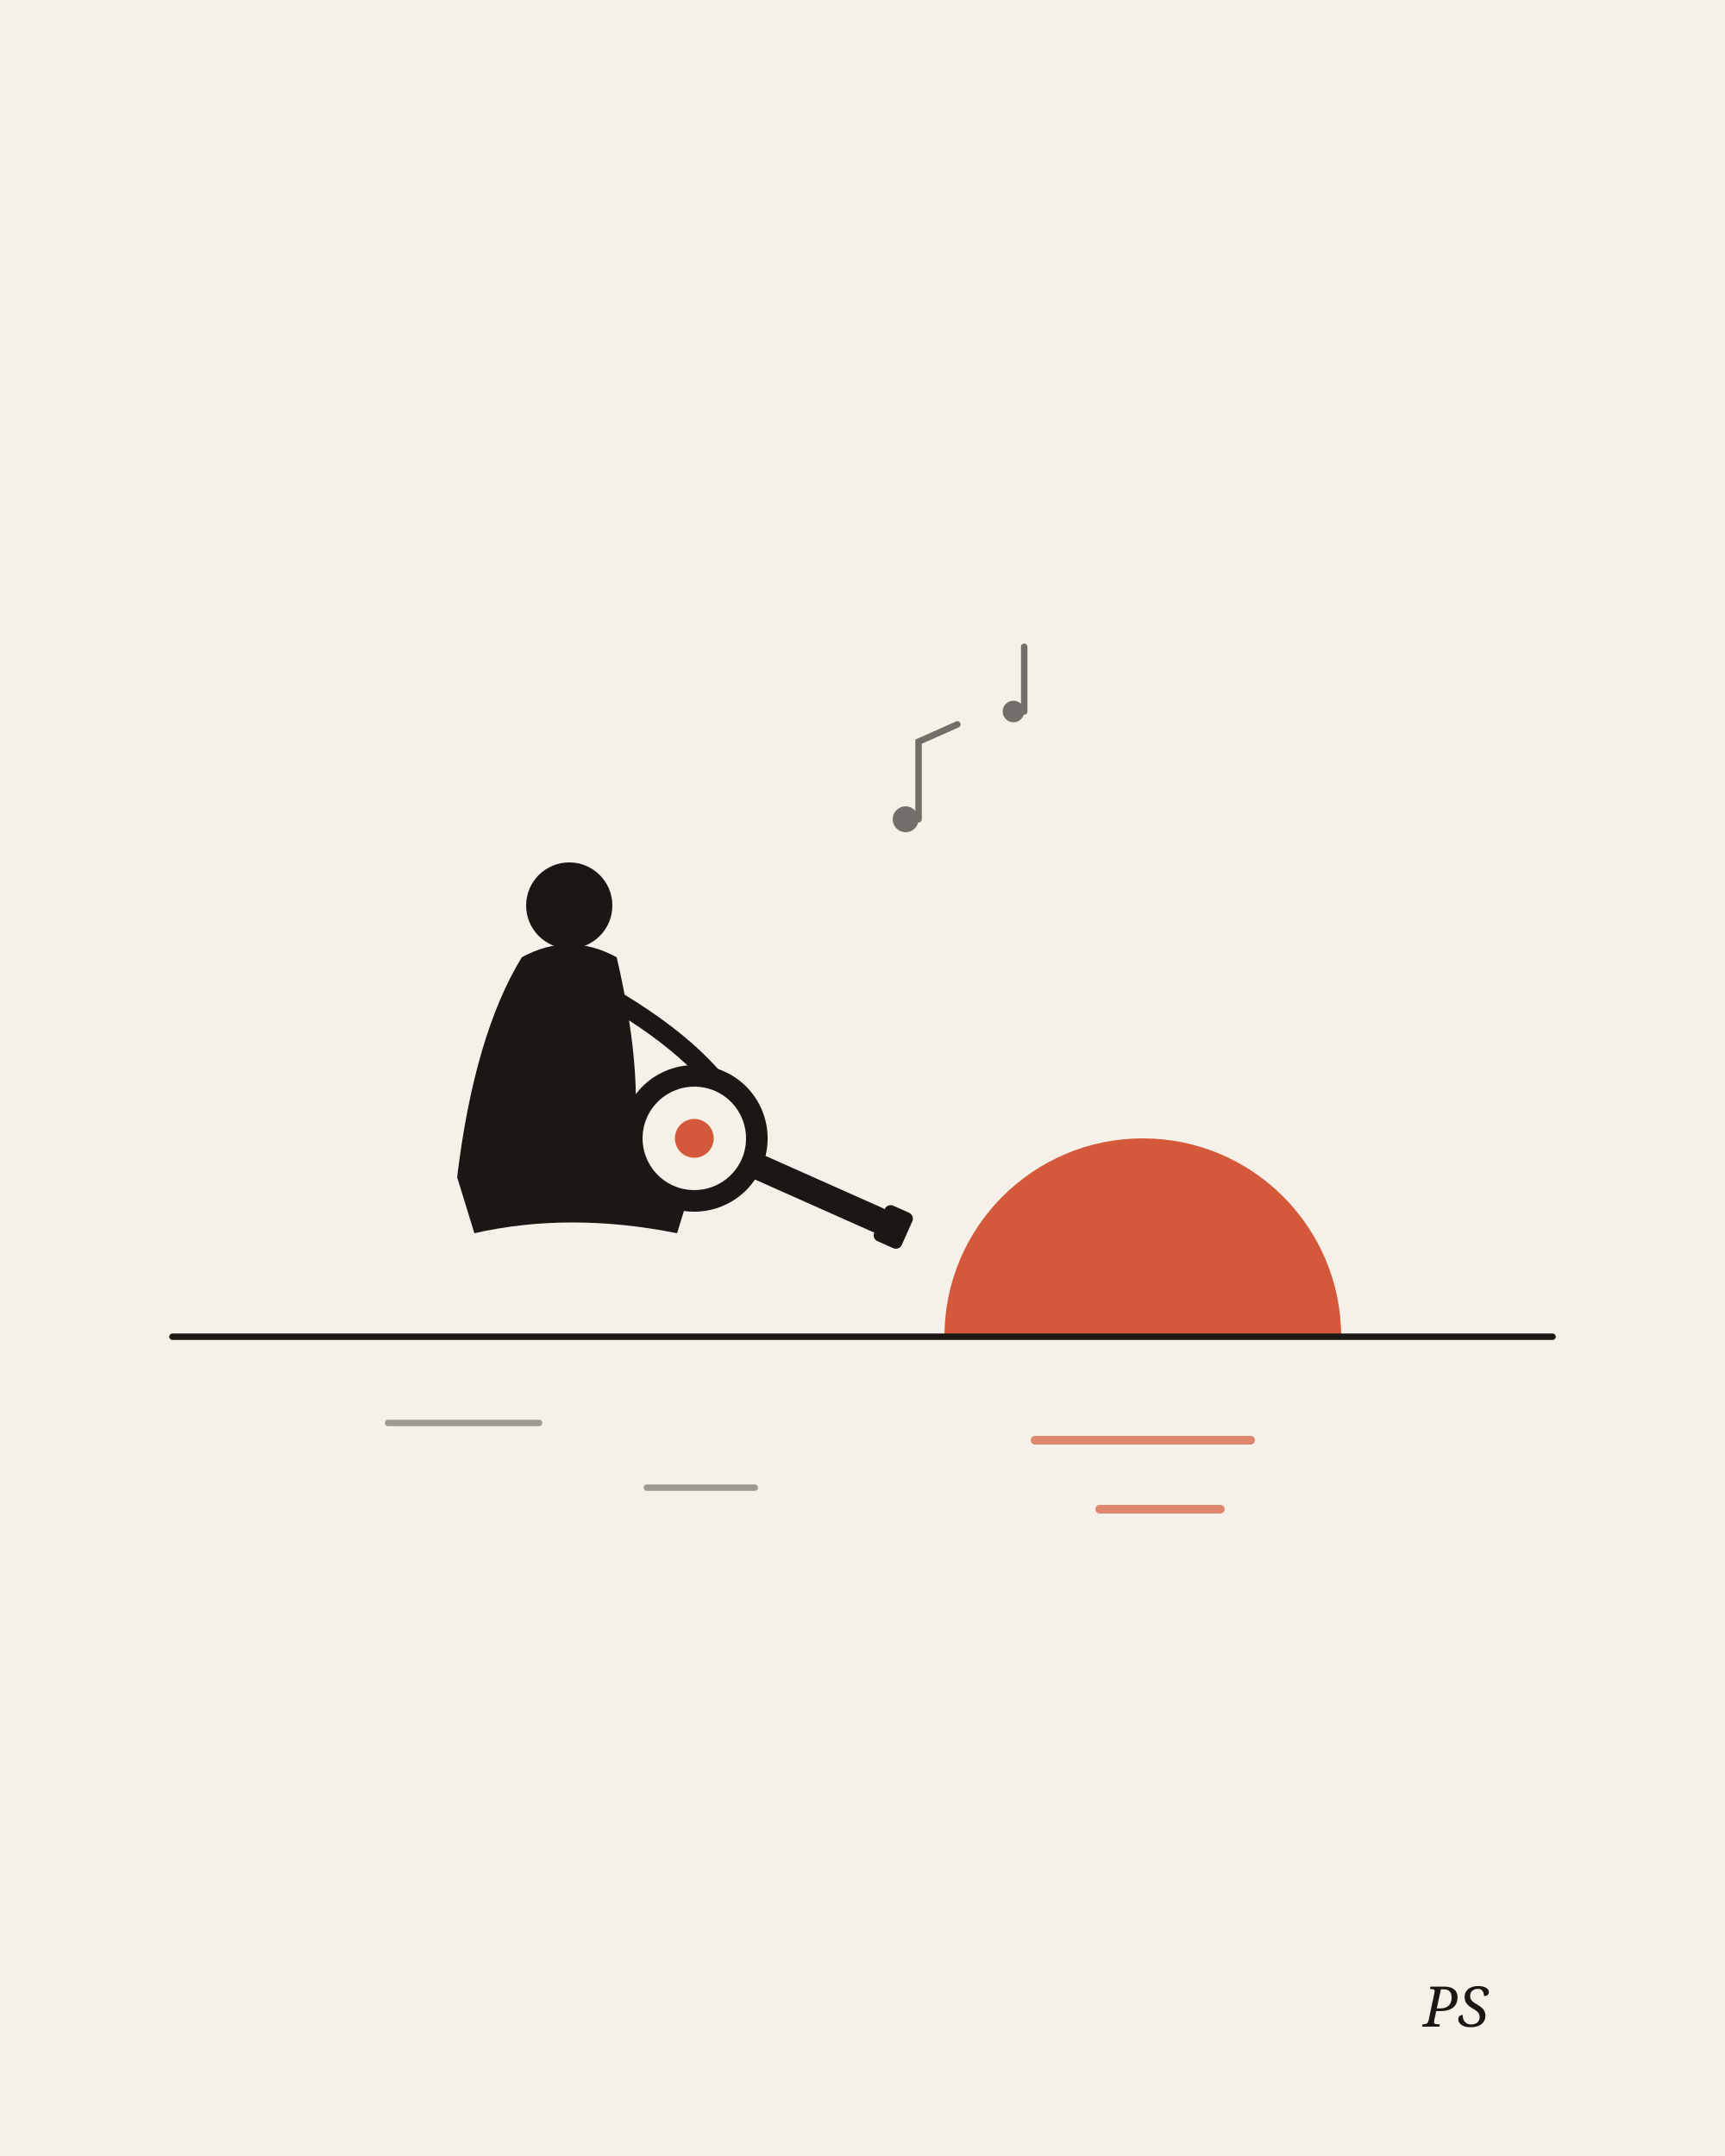
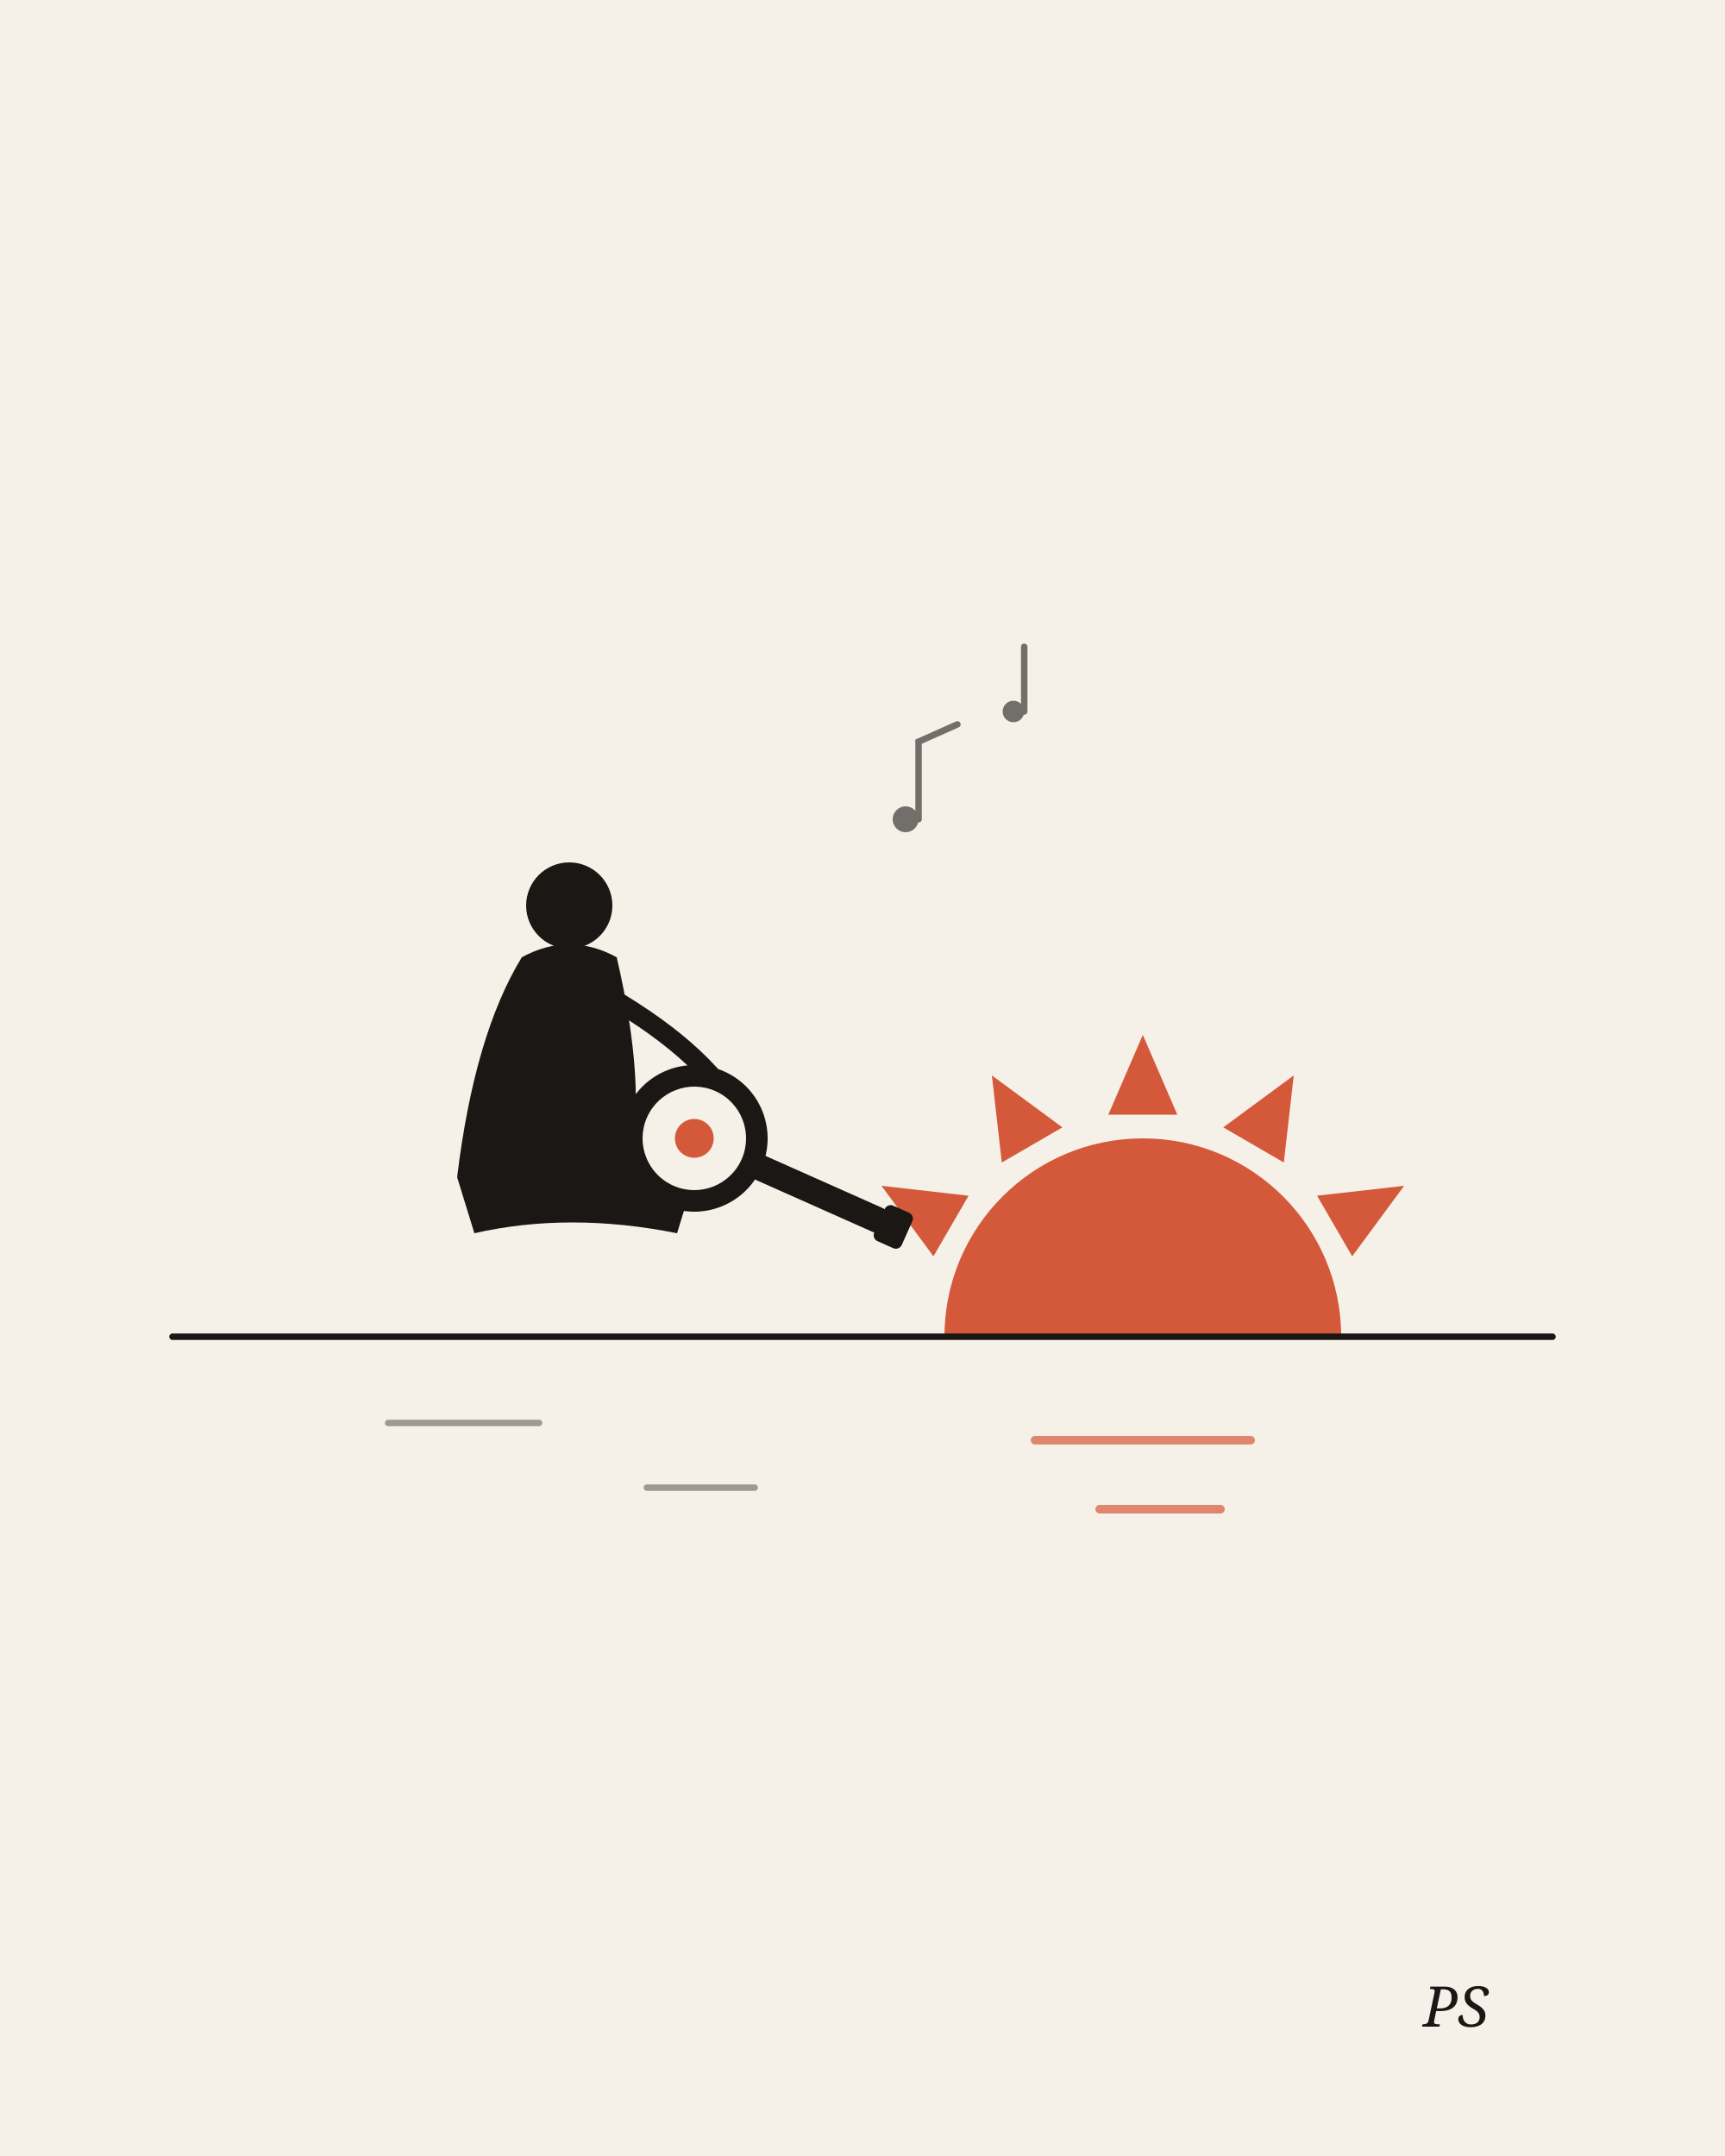
<svg xmlns="http://www.w3.org/2000/svg" viewBox="0 0 800 1000">
  <rect width="800" height="1000" fill="#f6f1e8" />
  <circle cx="530" cy="620" r="92" fill="#d4593a" />
+   <g fill="#d4593a">
+     <path d="M514 517 L546 517 L530 480 Z" />
+     <path d="M464.6 539.2 L492.7 522.9 L460 498.8 Z" />
+     <path d="M595.4 539.2 L567.3 522.9 L600 498.8 Z" />
+     <path d="M432.9 582.7 L449.2 554.6 L408.8 550 Z" />
+     <path d="M627.1 582.7 L610.8 554.6 L651.2 550 Z" />
+   </g>
  <rect x="420" y="620" width="240" height="100" fill="#f6f1e8" />
  <path d="M80 620 H 720" stroke="#1a1714" stroke-width="3" stroke-linecap="round" />
  <g fill="#1a1714">
    <circle cx="264" cy="420" r="20" />
    <path d="M242 444 q 22 -12 44 0 q 14 60 6 96 l -80 6 q 8 -66 30 -102 Z" />
    <path d="M212 546 q 60 -14 110 0 l -8 26 q -50 -10 -94 0 Z" />
  </g>
  <path d="M282 462 Q 330 490 344 520 M 246 470 Q 240 510 268 528" stroke="#1a1714" stroke-width="9" fill="none" stroke-linecap="round" />
  <g transform="translate(322 528) rotate(24)">
    <circle cx="0" cy="0" r="34" fill="#1a1714" />
    <circle cx="0" cy="0" r="24" fill="#f6f1e8" />
    <circle cx="0" cy="0" r="9" fill="#d4593a" />
    <rect x="26" y="-6" width="72" height="12" rx="5" fill="#1a1714" />
    <rect x="94" y="-9" width="14" height="18" rx="3" fill="#1a1714" />
  </g>
  <g fill="#1a1714" opacity=".6">
    <circle cx="420" cy="380" r="6" />
    <path d="M426 380 V 344 l 18 -8" stroke="#1a1714" stroke-width="3" fill="none" stroke-linecap="round" />
    <circle cx="470" cy="330" r="5" />
    <path d="M475 330 V 300" stroke="#1a1714" stroke-width="3" stroke-linecap="round" />
  </g>
  <path d="M480 668 h 100 M 510 700 h 56" stroke="#d4593a" stroke-width="4" stroke-linecap="round" opacity=".7" />
  <path d="M180 660 h 70 M 300 690 h 50" stroke="#1a1714" stroke-width="3" stroke-linecap="round" opacity=".4" />
  <text x="660" y="940" font-family="Georgia, serif" font-size="26" font-style="italic" fill="#1a1714">PS</text>
</svg>
